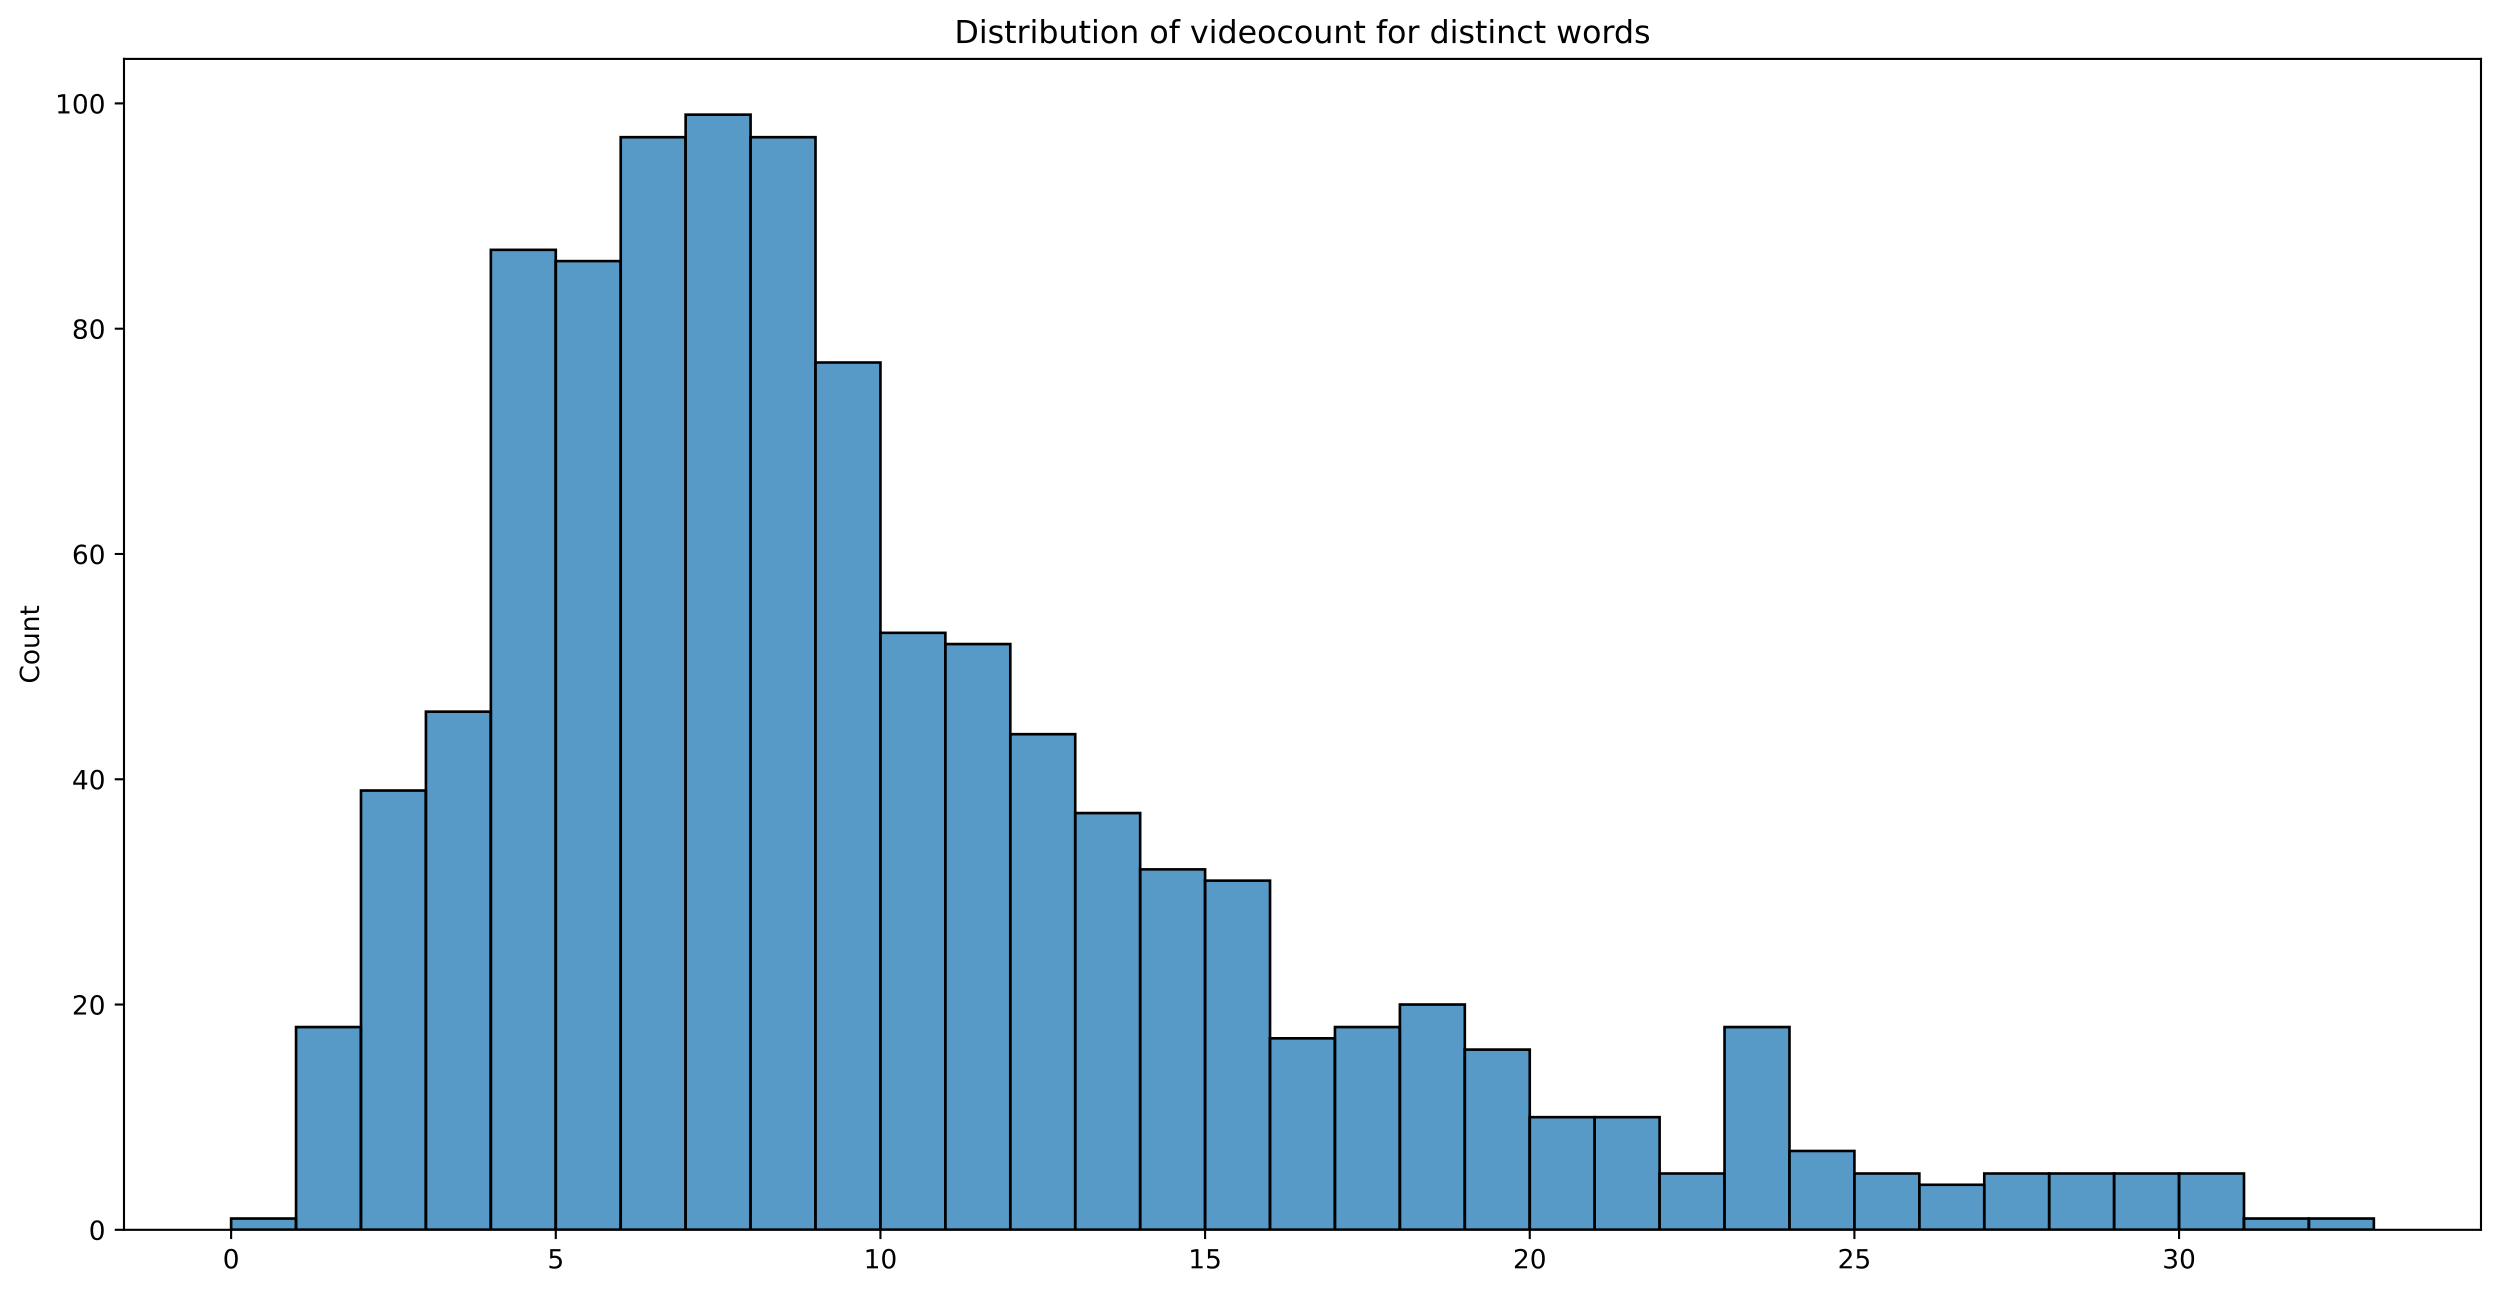
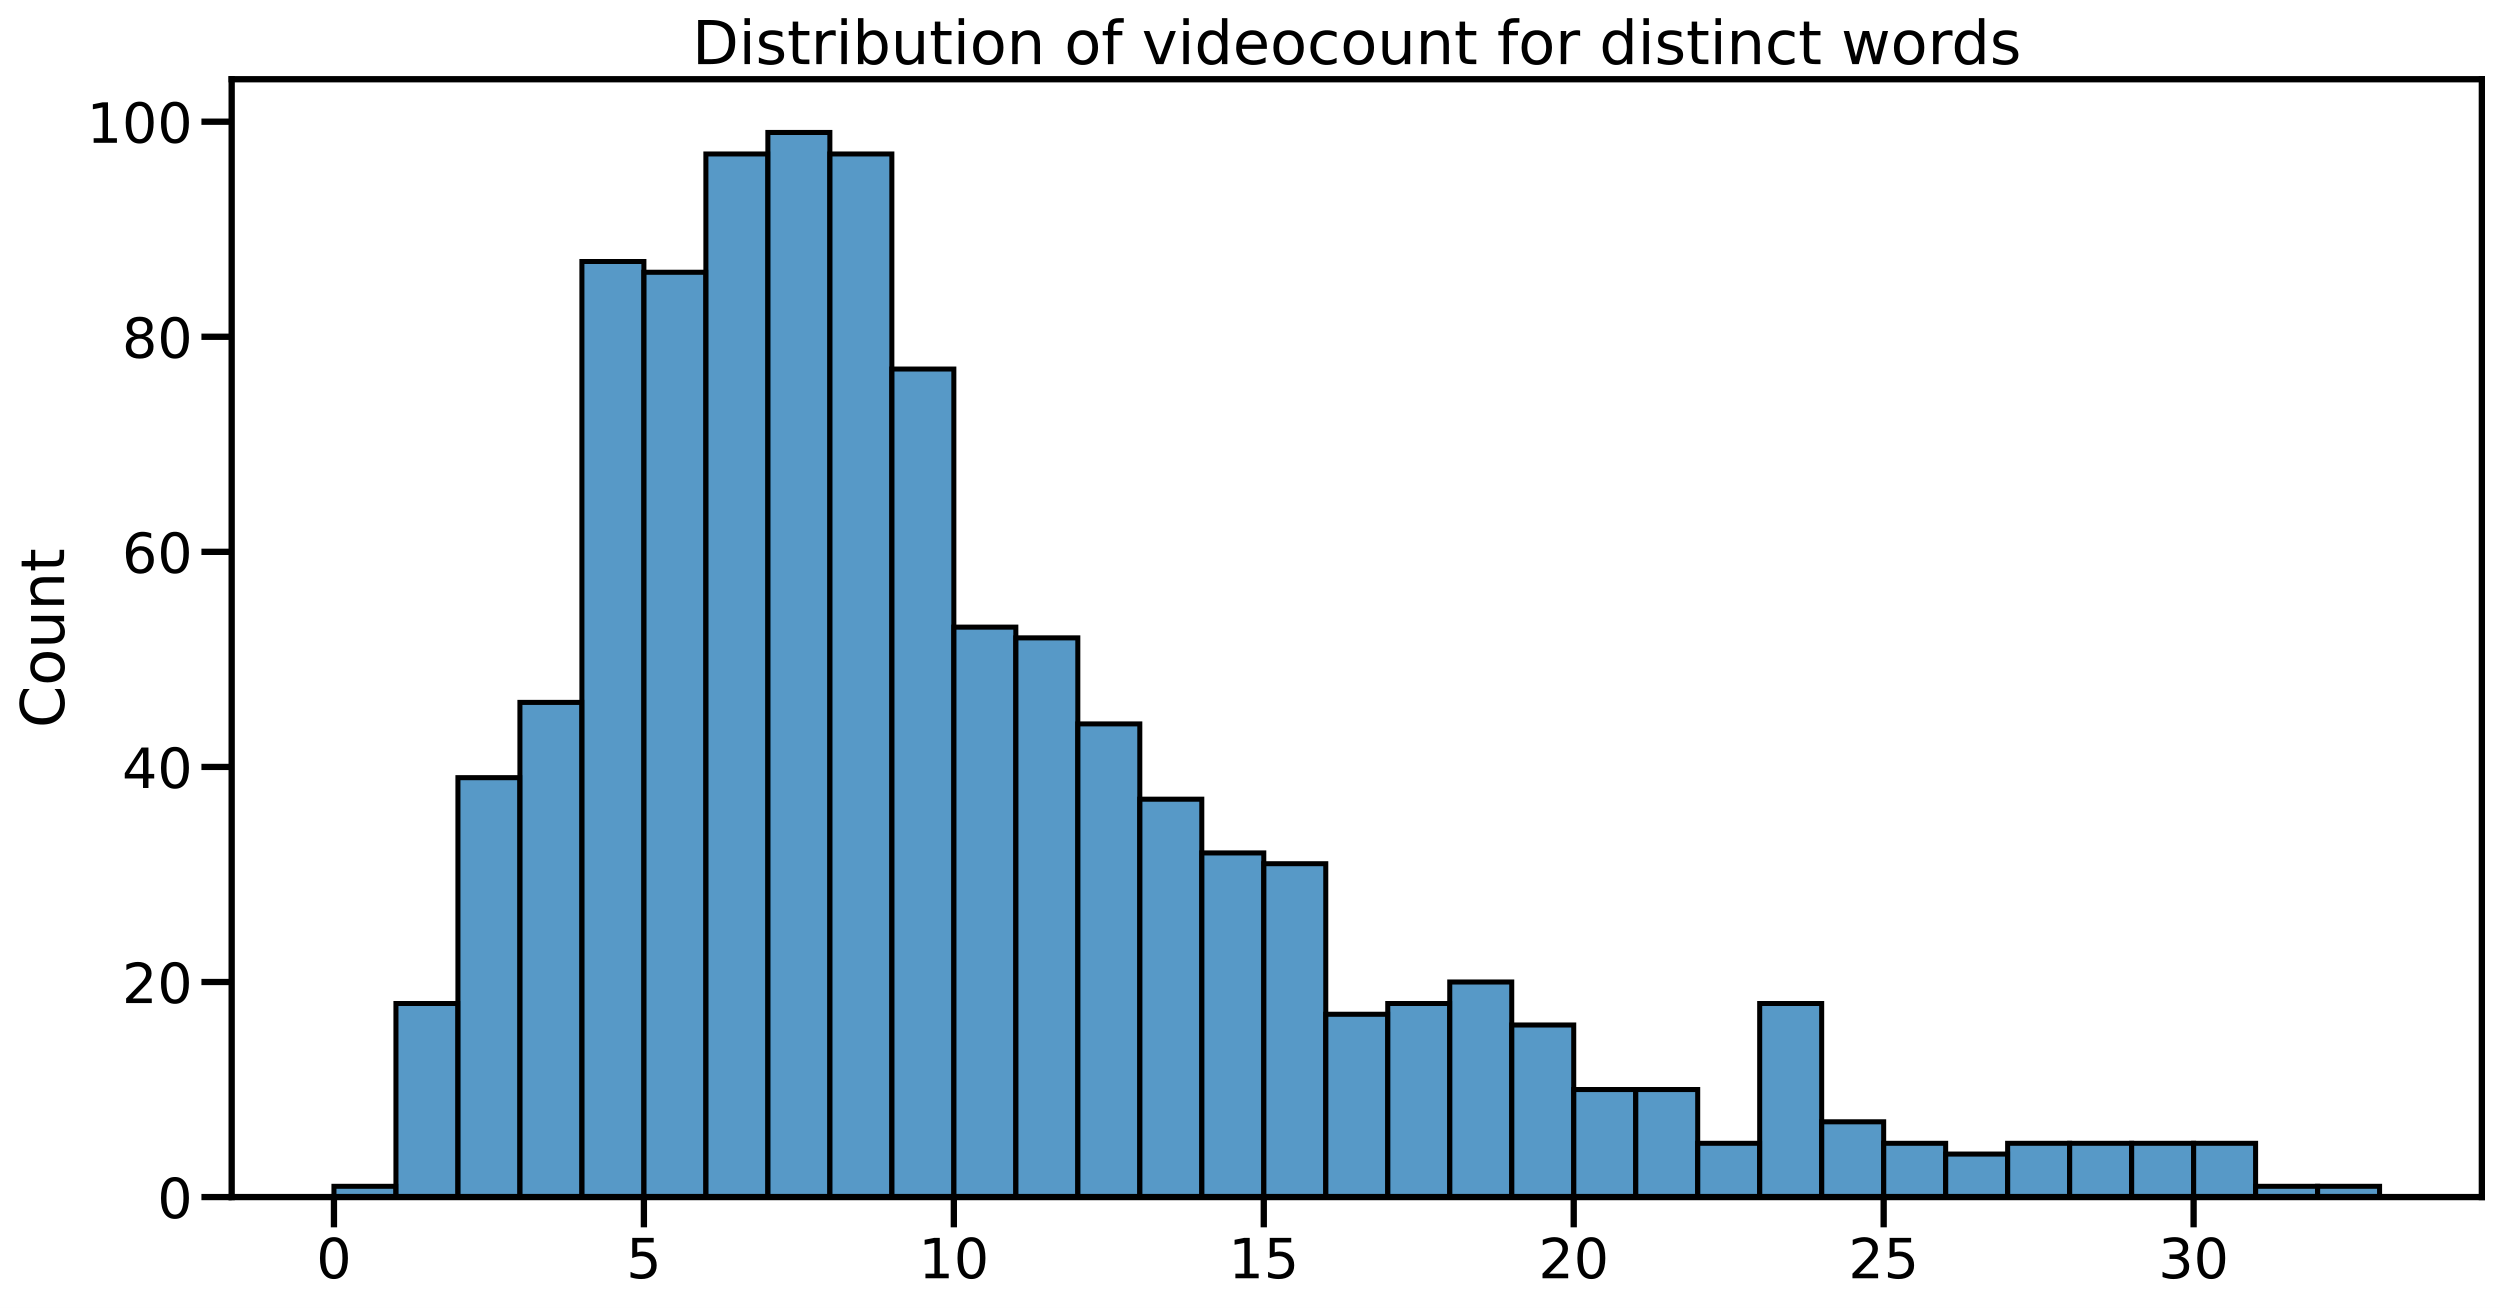
- <svg xmlns="http://www.w3.org/2000/svg" xmlns:xlink="http://www.w3.org/1999/xlink" width="946.966pt" height="489.716pt" viewBox="0 0 946.966 489.716" version="1.1">
+ <svg xmlns="http://www.w3.org/2000/svg" xmlns:xlink="http://www.w3.org/1999/xlink" width="991.92pt" height="518.948pt" viewBox="0 0 991.92 518.948" version="1.1">
  <defs>
    <style type="text/css">*{stroke-linejoin: round; stroke-linecap: butt}</style>
  </defs>
  <g id="figure_1">
    <g id="patch_1">
-       <path d="M 0 489.716  L 946.966 489.716  L 946.966 0  L 0 0  z " style="fill: #ffffff" />
+       <path d="M 0 518.948  L 991.92 518.948  L 991.92 0  L 0 0  z " style="fill: #ffffff" />
    </g>
    <g id="axes_1">
      <g id="patch_2">
-         <path d="M 46.966 465.838  L 939.766 465.838  L 939.766 22.318  L 46.966 22.318  z " style="fill: #ffffff" />
+         <path d="M 91.92 474.956  L 984.72 474.956  L 984.72 31.436  L 91.92 31.436  z " style="fill: #ffffff" />
      </g>
      <g id="patch_3">
-         <path d="M 87.547 465.838  L 112.142 465.838  L 112.142 461.571  L 87.547 461.571  z " clip-path="url(#p0b2834a785)" style="fill: #1f77b4; fill-opacity: 0.75; stroke: #000000; stroke-linejoin: miter" />
+         <path d="M 132.502 474.956  L 157.097 474.956  L 157.097 470.69  L 132.502 470.69  z " clip-path="url(#p092a7526d2)" style="fill: #1f77b4; fill-opacity: 0.75; stroke: #000000; stroke-width: 2; stroke-linejoin: miter" />
      </g>
      <g id="patch_4">
-         <path d="M 112.142 465.838  L 136.738 465.838  L 136.738 389.038  L 112.142 389.038  z " clip-path="url(#p0b2834a785)" style="fill: #1f77b4; fill-opacity: 0.75; stroke: #000000; stroke-linejoin: miter" />
+         <path d="M 157.097 474.956  L 181.692 474.956  L 181.692 398.156  L 157.097 398.156  z " clip-path="url(#p092a7526d2)" style="fill: #1f77b4; fill-opacity: 0.75; stroke: #000000; stroke-width: 2; stroke-linejoin: miter" />
      </g>
      <g id="patch_5">
-         <path d="M 136.738 465.838  L 161.333 465.838  L 161.333 299.438  L 136.738 299.438  z " clip-path="url(#p0b2834a785)" style="fill: #1f77b4; fill-opacity: 0.75; stroke: #000000; stroke-linejoin: miter" />
+         <path d="M 181.692 474.956  L 206.287 474.956  L 206.287 308.556  L 181.692 308.556  z " clip-path="url(#p092a7526d2)" style="fill: #1f77b4; fill-opacity: 0.75; stroke: #000000; stroke-width: 2; stroke-linejoin: miter" />
      </g>
      <g id="patch_6">
-         <path d="M 161.333 465.838  L 185.928 465.838  L 185.928 269.571  L 161.333 269.571  z " clip-path="url(#p0b2834a785)" style="fill: #1f77b4; fill-opacity: 0.75; stroke: #000000; stroke-linejoin: miter" />
+         <path d="M 206.287 474.956  L 230.882 474.956  L 230.882 278.69  L 206.287 278.69  z " clip-path="url(#p092a7526d2)" style="fill: #1f77b4; fill-opacity: 0.75; stroke: #000000; stroke-width: 2; stroke-linejoin: miter" />
      </g>
      <g id="patch_7">
-         <path d="M 185.928 465.838  L 210.523 465.838  L 210.523 94.638  L 185.928 94.638  z " clip-path="url(#p0b2834a785)" style="fill: #1f77b4; fill-opacity: 0.75; stroke: #000000; stroke-linejoin: miter" />
+         <path d="M 230.882 474.956  L 255.477 474.956  L 255.477 103.756  L 230.882 103.756  z " clip-path="url(#p092a7526d2)" style="fill: #1f77b4; fill-opacity: 0.75; stroke: #000000; stroke-width: 2; stroke-linejoin: miter" />
      </g>
      <g id="patch_8">
-         <path d="M 210.523 465.838  L 235.118 465.838  L 235.118 98.905  L 210.523 98.905  z " clip-path="url(#p0b2834a785)" style="fill: #1f77b4; fill-opacity: 0.75; stroke: #000000; stroke-linejoin: miter" />
+         <path d="M 255.477 474.956  L 280.072 474.956  L 280.072 108.023  L 255.477 108.023  z " clip-path="url(#p092a7526d2)" style="fill: #1f77b4; fill-opacity: 0.75; stroke: #000000; stroke-width: 2; stroke-linejoin: miter" />
      </g>
      <g id="patch_9">
-         <path d="M 235.118 465.838  L 259.713 465.838  L 259.713 51.971  L 235.118 51.971  z " clip-path="url(#p0b2834a785)" style="fill: #1f77b4; fill-opacity: 0.75; stroke: #000000; stroke-linejoin: miter" />
+         <path d="M 280.072 474.956  L 304.667 474.956  L 304.667 61.09  L 280.072 61.09  z " clip-path="url(#p092a7526d2)" style="fill: #1f77b4; fill-opacity: 0.75; stroke: #000000; stroke-width: 2; stroke-linejoin: miter" />
      </g>
      <g id="patch_10">
-         <path d="M 259.713 465.838  L 284.308 465.838  L 284.308 43.438  L 259.713 43.438  z " clip-path="url(#p0b2834a785)" style="fill: #1f77b4; fill-opacity: 0.75; stroke: #000000; stroke-linejoin: miter" />
+         <path d="M 304.667 474.956  L 329.262 474.956  L 329.262 52.556  L 304.667 52.556  z " clip-path="url(#p092a7526d2)" style="fill: #1f77b4; fill-opacity: 0.75; stroke: #000000; stroke-width: 2; stroke-linejoin: miter" />
      </g>
      <g id="patch_11">
-         <path d="M 284.308 465.838  L 308.903 465.838  L 308.903 51.971  L 284.308 51.971  z " clip-path="url(#p0b2834a785)" style="fill: #1f77b4; fill-opacity: 0.75; stroke: #000000; stroke-linejoin: miter" />
+         <path d="M 329.262 474.956  L 353.857 474.956  L 353.857 61.09  L 329.262 61.09  z " clip-path="url(#p092a7526d2)" style="fill: #1f77b4; fill-opacity: 0.75; stroke: #000000; stroke-width: 2; stroke-linejoin: miter" />
      </g>
      <g id="patch_12">
-         <path d="M 308.903 465.838  L 333.498 465.838  L 333.498 137.305  L 308.903 137.305  z " clip-path="url(#p0b2834a785)" style="fill: #1f77b4; fill-opacity: 0.75; stroke: #000000; stroke-linejoin: miter" />
+         <path d="M 353.857 474.956  L 378.452 474.956  L 378.452 146.423  L 353.857 146.423  z " clip-path="url(#p092a7526d2)" style="fill: #1f77b4; fill-opacity: 0.75; stroke: #000000; stroke-width: 2; stroke-linejoin: miter" />
      </g>
      <g id="patch_13">
-         <path d="M 333.498 465.838  L 358.093 465.838  L 358.093 239.705  L 333.498 239.705  z " clip-path="url(#p0b2834a785)" style="fill: #1f77b4; fill-opacity: 0.75; stroke: #000000; stroke-linejoin: miter" />
+         <path d="M 378.452 474.956  L 403.047 474.956  L 403.047 248.823  L 378.452 248.823  z " clip-path="url(#p092a7526d2)" style="fill: #1f77b4; fill-opacity: 0.75; stroke: #000000; stroke-width: 2; stroke-linejoin: miter" />
      </g>
      <g id="patch_14">
-         <path d="M 358.093 465.838  L 382.688 465.838  L 382.688 243.971  L 358.093 243.971  z " clip-path="url(#p0b2834a785)" style="fill: #1f77b4; fill-opacity: 0.75; stroke: #000000; stroke-linejoin: miter" />
+         <path d="M 403.047 474.956  L 427.642 474.956  L 427.642 253.09  L 403.047 253.09  z " clip-path="url(#p092a7526d2)" style="fill: #1f77b4; fill-opacity: 0.75; stroke: #000000; stroke-width: 2; stroke-linejoin: miter" />
      </g>
      <g id="patch_15">
-         <path d="M 382.688 465.838  L 407.283 465.838  L 407.283 278.105  L 382.688 278.105  z " clip-path="url(#p0b2834a785)" style="fill: #1f77b4; fill-opacity: 0.75; stroke: #000000; stroke-linejoin: miter" />
+         <path d="M 427.642 474.956  L 452.237 474.956  L 452.237 287.223  L 427.642 287.223  z " clip-path="url(#p092a7526d2)" style="fill: #1f77b4; fill-opacity: 0.75; stroke: #000000; stroke-width: 2; stroke-linejoin: miter" />
      </g>
      <g id="patch_16">
-         <path d="M 407.283 465.838  L 431.878 465.838  L 431.878 307.971  L 407.283 307.971  z " clip-path="url(#p0b2834a785)" style="fill: #1f77b4; fill-opacity: 0.75; stroke: #000000; stroke-linejoin: miter" />
+         <path d="M 452.237 474.956  L 476.832 474.956  L 476.832 317.09  L 452.237 317.09  z " clip-path="url(#p092a7526d2)" style="fill: #1f77b4; fill-opacity: 0.75; stroke: #000000; stroke-width: 2; stroke-linejoin: miter" />
      </g>
      <g id="patch_17">
-         <path d="M 431.878 465.838  L 456.473 465.838  L 456.473 329.305  L 431.878 329.305  z " clip-path="url(#p0b2834a785)" style="fill: #1f77b4; fill-opacity: 0.75; stroke: #000000; stroke-linejoin: miter" />
+         <path d="M 476.832 474.956  L 501.427 474.956  L 501.427 338.423  L 476.832 338.423  z " clip-path="url(#p092a7526d2)" style="fill: #1f77b4; fill-opacity: 0.75; stroke: #000000; stroke-width: 2; stroke-linejoin: miter" />
      </g>
      <g id="patch_18">
-         <path d="M 456.473 465.838  L 481.068 465.838  L 481.068 333.571  L 456.473 333.571  z " clip-path="url(#p0b2834a785)" style="fill: #1f77b4; fill-opacity: 0.75; stroke: #000000; stroke-linejoin: miter" />
+         <path d="M 501.427 474.956  L 526.022 474.956  L 526.022 342.69  L 501.427 342.69  z " clip-path="url(#p092a7526d2)" style="fill: #1f77b4; fill-opacity: 0.75; stroke: #000000; stroke-width: 2; stroke-linejoin: miter" />
      </g>
      <g id="patch_19">
-         <path d="M 481.068 465.838  L 505.663 465.838  L 505.663 393.305  L 481.068 393.305  z " clip-path="url(#p0b2834a785)" style="fill: #1f77b4; fill-opacity: 0.75; stroke: #000000; stroke-linejoin: miter" />
+         <path d="M 526.022 474.956  L 550.618 474.956  L 550.618 402.423  L 526.022 402.423  z " clip-path="url(#p092a7526d2)" style="fill: #1f77b4; fill-opacity: 0.75; stroke: #000000; stroke-width: 2; stroke-linejoin: miter" />
      </g>
      <g id="patch_20">
-         <path d="M 505.663 465.838  L 530.258 465.838  L 530.258 389.038  L 505.663 389.038  z " clip-path="url(#p0b2834a785)" style="fill: #1f77b4; fill-opacity: 0.75; stroke: #000000; stroke-linejoin: miter" />
+         <path d="M 550.618 474.956  L 575.213 474.956  L 575.213 398.156  L 550.618 398.156  z " clip-path="url(#p092a7526d2)" style="fill: #1f77b4; fill-opacity: 0.75; stroke: #000000; stroke-width: 2; stroke-linejoin: miter" />
      </g>
      <g id="patch_21">
-         <path d="M 530.258 465.838  L 554.853 465.838  L 554.853 380.505  L 530.258 380.505  z " clip-path="url(#p0b2834a785)" style="fill: #1f77b4; fill-opacity: 0.75; stroke: #000000; stroke-linejoin: miter" />
+         <path d="M 575.213 474.956  L 599.808 474.956  L 599.808 389.623  L 575.213 389.623  z " clip-path="url(#p092a7526d2)" style="fill: #1f77b4; fill-opacity: 0.75; stroke: #000000; stroke-width: 2; stroke-linejoin: miter" />
      </g>
      <g id="patch_22">
-         <path d="M 554.853 465.838  L 579.448 465.838  L 579.448 397.571  L 554.853 397.571  z " clip-path="url(#p0b2834a785)" style="fill: #1f77b4; fill-opacity: 0.75; stroke: #000000; stroke-linejoin: miter" />
+         <path d="M 599.808 474.956  L 624.403 474.956  L 624.403 406.69  L 599.808 406.69  z " clip-path="url(#p092a7526d2)" style="fill: #1f77b4; fill-opacity: 0.75; stroke: #000000; stroke-width: 2; stroke-linejoin: miter" />
      </g>
      <g id="patch_23">
-         <path d="M 579.448 465.838  L 604.043 465.838  L 604.043 423.171  L 579.448 423.171  z " clip-path="url(#p0b2834a785)" style="fill: #1f77b4; fill-opacity: 0.75; stroke: #000000; stroke-linejoin: miter" />
+         <path d="M 624.403 474.956  L 648.998 474.956  L 648.998 432.29  L 624.403 432.29  z " clip-path="url(#p092a7526d2)" style="fill: #1f77b4; fill-opacity: 0.75; stroke: #000000; stroke-width: 2; stroke-linejoin: miter" />
      </g>
      <g id="patch_24">
-         <path d="M 604.043 465.838  L 628.638 465.838  L 628.638 423.171  L 604.043 423.171  z " clip-path="url(#p0b2834a785)" style="fill: #1f77b4; fill-opacity: 0.75; stroke: #000000; stroke-linejoin: miter" />
+         <path d="M 648.998 474.956  L 673.593 474.956  L 673.593 432.29  L 648.998 432.29  z " clip-path="url(#p092a7526d2)" style="fill: #1f77b4; fill-opacity: 0.75; stroke: #000000; stroke-width: 2; stroke-linejoin: miter" />
      </g>
      <g id="patch_25">
-         <path d="M 628.638 465.838  L 653.233 465.838  L 653.233 444.505  L 628.638 444.505  z " clip-path="url(#p0b2834a785)" style="fill: #1f77b4; fill-opacity: 0.75; stroke: #000000; stroke-linejoin: miter" />
+         <path d="M 673.593 474.956  L 698.188 474.956  L 698.188 453.623  L 673.593 453.623  z " clip-path="url(#p092a7526d2)" style="fill: #1f77b4; fill-opacity: 0.75; stroke: #000000; stroke-width: 2; stroke-linejoin: miter" />
      </g>
      <g id="patch_26">
-         <path d="M 653.233 465.838  L 677.828 465.838  L 677.828 389.038  L 653.233 389.038  z " clip-path="url(#p0b2834a785)" style="fill: #1f77b4; fill-opacity: 0.75; stroke: #000000; stroke-linejoin: miter" />
+         <path d="M 698.188 474.956  L 722.783 474.956  L 722.783 398.156  L 698.188 398.156  z " clip-path="url(#p092a7526d2)" style="fill: #1f77b4; fill-opacity: 0.75; stroke: #000000; stroke-width: 2; stroke-linejoin: miter" />
      </g>
      <g id="patch_27">
-         <path d="M 677.828 465.838  L 702.423 465.838  L 702.423 435.971  L 677.828 435.971  z " clip-path="url(#p0b2834a785)" style="fill: #1f77b4; fill-opacity: 0.75; stroke: #000000; stroke-linejoin: miter" />
+         <path d="M 722.783 474.956  L 747.378 474.956  L 747.378 445.09  L 722.783 445.09  z " clip-path="url(#p092a7526d2)" style="fill: #1f77b4; fill-opacity: 0.75; stroke: #000000; stroke-width: 2; stroke-linejoin: miter" />
      </g>
      <g id="patch_28">
-         <path d="M 702.423 465.838  L 727.019 465.838  L 727.019 444.505  L 702.423 444.505  z " clip-path="url(#p0b2834a785)" style="fill: #1f77b4; fill-opacity: 0.75; stroke: #000000; stroke-linejoin: miter" />
+         <path d="M 747.378 474.956  L 771.973 474.956  L 771.973 453.623  L 747.378 453.623  z " clip-path="url(#p092a7526d2)" style="fill: #1f77b4; fill-opacity: 0.75; stroke: #000000; stroke-width: 2; stroke-linejoin: miter" />
      </g>
      <g id="patch_29">
-         <path d="M 727.019 465.838  L 751.614 465.838  L 751.614 448.771  L 727.019 448.771  z " clip-path="url(#p0b2834a785)" style="fill: #1f77b4; fill-opacity: 0.75; stroke: #000000; stroke-linejoin: miter" />
+         <path d="M 771.973 474.956  L 796.568 474.956  L 796.568 457.89  L 771.973 457.89  z " clip-path="url(#p092a7526d2)" style="fill: #1f77b4; fill-opacity: 0.75; stroke: #000000; stroke-width: 2; stroke-linejoin: miter" />
      </g>
      <g id="patch_30">
-         <path d="M 751.614 465.838  L 776.209 465.838  L 776.209 444.505  L 751.614 444.505  z " clip-path="url(#p0b2834a785)" style="fill: #1f77b4; fill-opacity: 0.75; stroke: #000000; stroke-linejoin: miter" />
+         <path d="M 796.568 474.956  L 821.163 474.956  L 821.163 453.623  L 796.568 453.623  z " clip-path="url(#p092a7526d2)" style="fill: #1f77b4; fill-opacity: 0.75; stroke: #000000; stroke-width: 2; stroke-linejoin: miter" />
      </g>
      <g id="patch_31">
-         <path d="M 776.209 465.838  L 800.804 465.838  L 800.804 444.505  L 776.209 444.505  z " clip-path="url(#p0b2834a785)" style="fill: #1f77b4; fill-opacity: 0.75; stroke: #000000; stroke-linejoin: miter" />
+         <path d="M 821.163 474.956  L 845.758 474.956  L 845.758 453.623  L 821.163 453.623  z " clip-path="url(#p092a7526d2)" style="fill: #1f77b4; fill-opacity: 0.75; stroke: #000000; stroke-width: 2; stroke-linejoin: miter" />
      </g>
      <g id="patch_32">
-         <path d="M 800.804 465.838  L 825.399 465.838  L 825.399 444.505  L 800.804 444.505  z " clip-path="url(#p0b2834a785)" style="fill: #1f77b4; fill-opacity: 0.75; stroke: #000000; stroke-linejoin: miter" />
+         <path d="M 845.758 474.956  L 870.353 474.956  L 870.353 453.623  L 845.758 453.623  z " clip-path="url(#p092a7526d2)" style="fill: #1f77b4; fill-opacity: 0.75; stroke: #000000; stroke-width: 2; stroke-linejoin: miter" />
      </g>
      <g id="patch_33">
-         <path d="M 825.399 465.838  L 849.994 465.838  L 849.994 444.505  L 825.399 444.505  z " clip-path="url(#p0b2834a785)" style="fill: #1f77b4; fill-opacity: 0.75; stroke: #000000; stroke-linejoin: miter" />
+         <path d="M 870.353 474.956  L 894.948 474.956  L 894.948 453.623  L 870.353 453.623  z " clip-path="url(#p092a7526d2)" style="fill: #1f77b4; fill-opacity: 0.75; stroke: #000000; stroke-width: 2; stroke-linejoin: miter" />
      </g>
      <g id="patch_34">
-         <path d="M 849.994 465.838  L 874.589 465.838  L 874.589 461.571  L 849.994 461.571  z " clip-path="url(#p0b2834a785)" style="fill: #1f77b4; fill-opacity: 0.75; stroke: #000000; stroke-linejoin: miter" />
+         <path d="M 894.948 474.956  L 919.543 474.956  L 919.543 470.69  L 894.948 470.69  z " clip-path="url(#p092a7526d2)" style="fill: #1f77b4; fill-opacity: 0.75; stroke: #000000; stroke-width: 2; stroke-linejoin: miter" />
      </g>
      <g id="patch_35">
-         <path d="M 874.589 465.838  L 899.184 465.838  L 899.184 461.571  L 874.589 461.571  z " clip-path="url(#p0b2834a785)" style="fill: #1f77b4; fill-opacity: 0.75; stroke: #000000; stroke-linejoin: miter" />
+         <path d="M 919.543 474.956  L 944.138 474.956  L 944.138 470.69  L 919.543 470.69  z " clip-path="url(#p092a7526d2)" style="fill: #1f77b4; fill-opacity: 0.75; stroke: #000000; stroke-width: 2; stroke-linejoin: miter" />
      </g>
      <g id="matplotlib.axis_1">
        <g id="xtick_1">
          <g id="line2d_1">
            <defs>
-               <path id="m88fd8824d1" d="M 0 0  L 0 3.5  " style="stroke: #000000; stroke-width: 0.8" />
+               <path id="mcb88e24893" d="M 0 0  L 0 12  " style="stroke: #000000; stroke-width: 2.5" />
            </defs>
            <g>
-               <use xlink:href="#m88fd8824d1" x="87.547" y="465.838" style="stroke: #000000; stroke-width: 0.8" />
+               <use xlink:href="#mcb88e24893" x="132.502" y="474.956" style="stroke: #000000; stroke-width: 2.5" />
            </g>
          </g>
          <g id="text_1">
-             <g transform="translate(84.36619 480.4366) scale(0.1 -0.1)">
+             <g transform="translate(125.5031 507.1728) scale(0.22 -0.22)">
              <defs>
                <path id="DejaVuSans-30" d="M 2034 4250  Q 1547 4250 1301 3770  Q 1056 3291 1056 2328  Q 1056 1369 1301 889  Q 1547 409 2034 409  Q 2525 409 2770 889  Q 3016 1369 3016 2328  Q 3016 3291 2770 3770  Q 2525 4250 2034 4250  z M 2034 4750  Q 2819 4750 3233 4129  Q 3647 3509 3647 2328  Q 3647 1150 3233 529  Q 2819 -91 2034 -91  Q 1250 -91 836 529  Q 422 1150 422 2328  Q 422 3509 836 4129  Q 1250 4750 2034 4750  z " transform="scale(0.015625)" />
              </defs>
              <use xlink:href="#DejaVuSans-30" />
            </g>
          </g>
        </g>
        <g id="xtick_2">
          <g id="line2d_2">
            <g>
-               <use xlink:href="#m88fd8824d1" x="210.523" y="465.838" style="stroke: #000000; stroke-width: 0.8" />
+               <use xlink:href="#mcb88e24893" x="255.477" y="474.956" style="stroke: #000000; stroke-width: 2.5" />
            </g>
          </g>
          <g id="text_2">
-             <g transform="translate(207.3414 480.4366) scale(0.1 -0.1)">
+             <g transform="translate(248.4783 507.1728) scale(0.22 -0.22)">
              <defs>
                <path id="DejaVuSans-35" d="M 691 4666  L 3169 4666  L 3169 4134  L 1269 4134  L 1269 2991  Q 1406 3038 1543 3061  Q 1681 3084 1819 3084  Q 2600 3084 3056 2656  Q 3513 2228 3513 1497  Q 3513 744 3044 326  Q 2575 -91 1722 -91  Q 1428 -91 1123 -41  Q 819 9 494 109  L 494 744  Q 775 591 1075 516  Q 1375 441 1709 441  Q 2250 441 2565 725  Q 2881 1009 2881 1497  Q 2881 1984 2565 2268  Q 2250 2553 1709 2553  Q 1456 2553 1204 2497  Q 953 2441 691 2322  L 691 4666  z " transform="scale(0.015625)" />
              </defs>
              <use xlink:href="#DejaVuSans-35" />
            </g>
          </g>
        </g>
        <g id="xtick_3">
          <g id="line2d_3">
            <g>
-               <use xlink:href="#m88fd8824d1" x="333.498" y="465.838" style="stroke: #000000; stroke-width: 0.8" />
+               <use xlink:href="#mcb88e24893" x="378.452" y="474.956" style="stroke: #000000; stroke-width: 2.5" />
            </g>
          </g>
          <g id="text_3">
-             <g transform="translate(327.1354 480.4366) scale(0.1 -0.1)">
+             <g transform="translate(364.4547 507.1728) scale(0.22 -0.22)">
              <defs>
                <path id="DejaVuSans-31" d="M 794 531  L 1825 531  L 1825 4091  L 703 3866  L 703 4441  L 1819 4666  L 2450 4666  L 2450 531  L 3481 531  L 3481 0  L 794 0  L 794 531  z " transform="scale(0.015625)" />
              </defs>
              <use xlink:href="#DejaVuSans-31" />
              <use xlink:href="#DejaVuSans-30" x="63.623" />
            </g>
          </g>
        </g>
        <g id="xtick_4">
          <g id="line2d_4">
            <g>
-               <use xlink:href="#m88fd8824d1" x="456.473" y="465.838" style="stroke: #000000; stroke-width: 0.8" />
+               <use xlink:href="#mcb88e24893" x="501.427" y="474.956" style="stroke: #000000; stroke-width: 2.5" />
            </g>
          </g>
          <g id="text_4">
-             <g transform="translate(450.1106 480.4366) scale(0.1 -0.1)">
+             <g transform="translate(487.4299 507.1728) scale(0.22 -0.22)">
              <use xlink:href="#DejaVuSans-31" />
              <use xlink:href="#DejaVuSans-35" x="63.623" />
            </g>
          </g>
        </g>
        <g id="xtick_5">
          <g id="line2d_5">
            <g>
-               <use xlink:href="#m88fd8824d1" x="579.448" y="465.838" style="stroke: #000000; stroke-width: 0.8" />
+               <use xlink:href="#mcb88e24893" x="624.403" y="474.956" style="stroke: #000000; stroke-width: 2.5" />
            </g>
          </g>
          <g id="text_5">
-             <g transform="translate(573.0858 480.4366) scale(0.1 -0.1)">
+             <g transform="translate(610.4051 507.1728) scale(0.22 -0.22)">
              <defs>
                <path id="DejaVuSans-32" d="M 1228 531  L 3431 531  L 3431 0  L 469 0  L 469 531  Q 828 903 1448 1529  Q 2069 2156 2228 2338  Q 2531 2678 2651 2914  Q 2772 3150 2772 3378  Q 2772 3750 2511 3984  Q 2250 4219 1831 4219  Q 1534 4219 1204 4116  Q 875 4013 500 3803  L 500 4441  Q 881 4594 1212 4672  Q 1544 4750 1819 4750  Q 2544 4750 2975 4387  Q 3406 4025 3406 3419  Q 3406 3131 3298 2873  Q 3191 2616 2906 2266  Q 2828 2175 2409 1742  Q 1991 1309 1228 531  z " transform="scale(0.015625)" />
              </defs>
              <use xlink:href="#DejaVuSans-32" />
              <use xlink:href="#DejaVuSans-30" x="63.623" />
            </g>
          </g>
        </g>
        <g id="xtick_6">
          <g id="line2d_6">
            <g>
-               <use xlink:href="#m88fd8824d1" x="702.423" y="465.838" style="stroke: #000000; stroke-width: 0.8" />
+               <use xlink:href="#mcb88e24893" x="747.378" y="474.956" style="stroke: #000000; stroke-width: 2.5" />
            </g>
          </g>
          <g id="text_6">
-             <g transform="translate(696.061 480.4366) scale(0.1 -0.1)">
+             <g transform="translate(733.3804 507.1728) scale(0.22 -0.22)">
              <use xlink:href="#DejaVuSans-32" />
              <use xlink:href="#DejaVuSans-35" x="63.623" />
            </g>
          </g>
        </g>
        <g id="xtick_7">
          <g id="line2d_7">
            <g>
-               <use xlink:href="#m88fd8824d1" x="825.399" y="465.838" style="stroke: #000000; stroke-width: 0.8" />
+               <use xlink:href="#mcb88e24893" x="870.353" y="474.956" style="stroke: #000000; stroke-width: 2.5" />
            </g>
          </g>
          <g id="text_7">
-             <g transform="translate(819.0362 480.4366) scale(0.1 -0.1)">
+             <g transform="translate(856.3556 507.1728) scale(0.22 -0.22)">
              <defs>
                <path id="DejaVuSans-33" d="M 2597 2516  Q 3050 2419 3304 2112  Q 3559 1806 3559 1356  Q 3559 666 3084 287  Q 2609 -91 1734 -91  Q 1441 -91 1130 -33  Q 819 25 488 141  L 488 750  Q 750 597 1062 519  Q 1375 441 1716 441  Q 2309 441 2620 675  Q 2931 909 2931 1356  Q 2931 1769 2642 2001  Q 2353 2234 1838 2234  L 1294 2234  L 1294 2753  L 1863 2753  Q 2328 2753 2575 2939  Q 2822 3125 2822 3475  Q 2822 3834 2567 4026  Q 2313 4219 1838 4219  Q 1578 4219 1281 4162  Q 984 4106 628 3988  L 628 4550  Q 988 4650 1302 4700  Q 1616 4750 1894 4750  Q 2613 4750 3031 4423  Q 3450 4097 3450 3541  Q 3450 3153 3228 2886  Q 3006 2619 2597 2516  z " transform="scale(0.015625)" />
              </defs>
              <use xlink:href="#DejaVuSans-33" />
              <use xlink:href="#DejaVuSans-30" x="63.623" />
            </g>
          </g>
        </g>
      </g>
      <g id="matplotlib.axis_2">
        <g id="ytick_1">
          <g id="line2d_8">
            <defs>
-               <path id="m78a650a664" d="M 0 0  L -3.5 0  " style="stroke: #000000; stroke-width: 0.8" />
+               <path id="m9f0bd5c8a3" d="M 0 0  L -12 0  " style="stroke: #000000; stroke-width: 2.5" />
            </defs>
            <g>
-               <use xlink:href="#m78a650a664" x="46.966" y="465.838" style="stroke: #000000; stroke-width: 0.8" />
+               <use xlink:href="#m9f0bd5c8a3" x="91.92" y="474.956" style="stroke: #000000; stroke-width: 2.5" />
            </g>
          </g>
          <g id="text_8">
-             <g transform="translate(33.60312 469.6373) scale(0.1 -0.1)">
+             <g transform="translate(62.4225 483.3145) scale(0.22 -0.22)">
              <use xlink:href="#DejaVuSans-30" />
            </g>
          </g>
        </g>
        <g id="ytick_2">
          <g id="line2d_9">
            <g>
-               <use xlink:href="#m78a650a664" x="46.966" y="380.505" style="stroke: #000000; stroke-width: 0.8" />
+               <use xlink:href="#m9f0bd5c8a3" x="91.92" y="389.623" style="stroke: #000000; stroke-width: 2.5" />
            </g>
          </g>
          <g id="text_9">
-             <g transform="translate(27.24063 384.304) scale(0.1 -0.1)">
+             <g transform="translate(48.425 397.9812) scale(0.22 -0.22)">
              <use xlink:href="#DejaVuSans-32" />
              <use xlink:href="#DejaVuSans-30" x="63.623" />
            </g>
          </g>
        </g>
        <g id="ytick_3">
          <g id="line2d_10">
            <g>
-               <use xlink:href="#m78a650a664" x="46.966" y="295.171" style="stroke: #000000; stroke-width: 0.8" />
+               <use xlink:href="#m9f0bd5c8a3" x="91.92" y="304.29" style="stroke: #000000; stroke-width: 2.5" />
            </g>
          </g>
          <g id="text_10">
-             <g transform="translate(27.24063 298.9707) scale(0.1 -0.1)">
+             <g transform="translate(48.425 312.6479) scale(0.22 -0.22)">
              <defs>
                <path id="DejaVuSans-34" d="M 2419 4116  L 825 1625  L 2419 1625  L 2419 4116  z M 2253 4666  L 3047 4666  L 3047 1625  L 3713 1625  L 3713 1100  L 3047 1100  L 3047 0  L 2419 0  L 2419 1100  L 313 1100  L 313 1709  L 2253 4666  z " transform="scale(0.015625)" />
              </defs>
              <use xlink:href="#DejaVuSans-34" />
              <use xlink:href="#DejaVuSans-30" x="63.623" />
            </g>
          </g>
        </g>
        <g id="ytick_4">
          <g id="line2d_11">
            <g>
-               <use xlink:href="#m78a650a664" x="46.966" y="209.838" style="stroke: #000000; stroke-width: 0.8" />
+               <use xlink:href="#m9f0bd5c8a3" x="91.92" y="218.956" style="stroke: #000000; stroke-width: 2.5" />
            </g>
          </g>
          <g id="text_11">
-             <g transform="translate(27.24063 213.6373) scale(0.1 -0.1)">
+             <g transform="translate(48.425 227.3145) scale(0.22 -0.22)">
              <defs>
                <path id="DejaVuSans-36" d="M 2113 2584  Q 1688 2584 1439 2293  Q 1191 2003 1191 1497  Q 1191 994 1439 701  Q 1688 409 2113 409  Q 2538 409 2786 701  Q 3034 994 3034 1497  Q 3034 2003 2786 2293  Q 2538 2584 2113 2584  z M 3366 4563  L 3366 3988  Q 3128 4100 2886 4159  Q 2644 4219 2406 4219  Q 1781 4219 1451 3797  Q 1122 3375 1075 2522  Q 1259 2794 1537 2939  Q 1816 3084 2150 3084  Q 2853 3084 3261 2657  Q 3669 2231 3669 1497  Q 3669 778 3244 343  Q 2819 -91 2113 -91  Q 1303 -91 875 529  Q 447 1150 447 2328  Q 447 3434 972 4092  Q 1497 4750 2381 4750  Q 2619 4750 2861 4703  Q 3103 4656 3366 4563  z " transform="scale(0.015625)" />
              </defs>
              <use xlink:href="#DejaVuSans-36" />
              <use xlink:href="#DejaVuSans-30" x="63.623" />
            </g>
          </g>
        </g>
        <g id="ytick_5">
          <g id="line2d_12">
            <g>
-               <use xlink:href="#m78a650a664" x="46.966" y="124.505" style="stroke: #000000; stroke-width: 0.8" />
+               <use xlink:href="#m9f0bd5c8a3" x="91.92" y="133.623" style="stroke: #000000; stroke-width: 2.5" />
            </g>
          </g>
          <g id="text_12">
-             <g transform="translate(27.24063 128.304) scale(0.1 -0.1)">
+             <g transform="translate(48.425 141.9812) scale(0.22 -0.22)">
              <defs>
                <path id="DejaVuSans-38" d="M 2034 2216  Q 1584 2216 1326 1975  Q 1069 1734 1069 1313  Q 1069 891 1326 650  Q 1584 409 2034 409  Q 2484 409 2743 651  Q 3003 894 3003 1313  Q 3003 1734 2745 1975  Q 2488 2216 2034 2216  z M 1403 2484  Q 997 2584 770 2862  Q 544 3141 544 3541  Q 544 4100 942 4425  Q 1341 4750 2034 4750  Q 2731 4750 3128 4425  Q 3525 4100 3525 3541  Q 3525 3141 3298 2862  Q 3072 2584 2669 2484  Q 3125 2378 3379 2068  Q 3634 1759 3634 1313  Q 3634 634 3220 271  Q 2806 -91 2034 -91  Q 1263 -91 848 271  Q 434 634 434 1313  Q 434 1759 690 2068  Q 947 2378 1403 2484  z M 1172 3481  Q 1172 3119 1398 2916  Q 1625 2713 2034 2713  Q 2441 2713 2670 2916  Q 2900 3119 2900 3481  Q 2900 3844 2670 4047  Q 2441 4250 2034 4250  Q 1625 4250 1398 4047  Q 1172 3844 1172 3481  z " transform="scale(0.015625)" />
              </defs>
              <use xlink:href="#DejaVuSans-38" />
              <use xlink:href="#DejaVuSans-30" x="63.623" />
            </g>
          </g>
        </g>
        <g id="ytick_6">
          <g id="line2d_13">
            <g>
-               <use xlink:href="#m78a650a664" x="46.966" y="39.171" style="stroke: #000000; stroke-width: 0.8" />
+               <use xlink:href="#m9f0bd5c8a3" x="91.92" y="48.29" style="stroke: #000000; stroke-width: 2.5" />
            </g>
          </g>
          <g id="text_13">
-             <g transform="translate(20.87813 42.97068) scale(0.1 -0.1)">
+             <g transform="translate(34.4275 56.64787) scale(0.22 -0.22)">
              <use xlink:href="#DejaVuSans-31" />
              <use xlink:href="#DejaVuSans-30" x="63.623" />
              <use xlink:href="#DejaVuSans-30" x="127.246" />
            </g>
          </g>
        </g>
        <g id="text_14">
-           <g transform="translate(14.79844 258.9266) rotate(-90) scale(0.1 -0.1)">
+           <g transform="translate(25.43625 288.8325) rotate(-90) scale(0.24 -0.24)">
            <defs>
              <path id="DejaVuSans-43" d="M 4122 4306  L 4122 3641  Q 3803 3938 3442 4084  Q 3081 4231 2675 4231  Q 1875 4231 1450 3742  Q 1025 3253 1025 2328  Q 1025 1406 1450 917  Q 1875 428 2675 428  Q 3081 428 3442 575  Q 3803 722 4122 1019  L 4122 359  Q 3791 134 3420 21  Q 3050 -91 2638 -91  Q 1578 -91 968 557  Q 359 1206 359 2328  Q 359 3453 968 4101  Q 1578 4750 2638 4750  Q 3056 4750 3426 4639  Q 3797 4528 4122 4306  z " transform="scale(0.015625)" />
              <path id="DejaVuSans-6f" d="M 1959 3097  Q 1497 3097 1228 2736  Q 959 2375 959 1747  Q 959 1119 1226 758  Q 1494 397 1959 397  Q 2419 397 2687 759  Q 2956 1122 2956 1747  Q 2956 2369 2687 2733  Q 2419 3097 1959 3097  z M 1959 3584  Q 2709 3584 3137 3096  Q 3566 2609 3566 1747  Q 3566 888 3137 398  Q 2709 -91 1959 -91  Q 1206 -91 779 398  Q 353 888 353 1747  Q 353 2609 779 3096  Q 1206 3584 1959 3584  z " transform="scale(0.015625)" />
              <path id="DejaVuSans-75" d="M 544 1381  L 544 3500  L 1119 3500  L 1119 1403  Q 1119 906 1312 657  Q 1506 409 1894 409  Q 2359 409 2629 706  Q 2900 1003 2900 1516  L 2900 3500  L 3475 3500  L 3475 0  L 2900 0  L 2900 538  Q 2691 219 2414 64  Q 2138 -91 1772 -91  Q 1169 -91 856 284  Q 544 659 544 1381  z M 1991 3584  L 1991 3584  z " transform="scale(0.015625)" />
              <path id="DejaVuSans-6e" d="M 3513 2113  L 3513 0  L 2938 0  L 2938 2094  Q 2938 2591 2744 2837  Q 2550 3084 2163 3084  Q 1697 3084 1428 2787  Q 1159 2491 1159 1978  L 1159 0  L 581 0  L 581 3500  L 1159 3500  L 1159 2956  Q 1366 3272 1645 3428  Q 1925 3584 2291 3584  Q 2894 3584 3203 3211  Q 3513 2838 3513 2113  z " transform="scale(0.015625)" />
              <path id="DejaVuSans-74" d="M 1172 4494  L 1172 3500  L 2356 3500  L 2356 3053  L 1172 3053  L 1172 1153  Q 1172 725 1289 603  Q 1406 481 1766 481  L 2356 481  L 2356 0  L 1766 0  Q 1100 0 847 248  Q 594 497 594 1153  L 594 3053  L 172 3053  L 172 3500  L 594 3500  L 594 4494  L 1172 4494  z " transform="scale(0.015625)" />
            </defs>
            <use xlink:href="#DejaVuSans-43" />
            <use xlink:href="#DejaVuSans-6f" x="69.824" />
            <use xlink:href="#DejaVuSans-75" x="131.006" />
            <use xlink:href="#DejaVuSans-6e" x="194.385" />
            <use xlink:href="#DejaVuSans-74" x="257.764" />
          </g>
        </g>
      </g>
      <g id="patch_36">
-         <path d="M 46.966 465.838  L 46.966 22.318  " style="fill: none; stroke: #000000; stroke-width: 0.8; stroke-linejoin: miter; stroke-linecap: square" />
+         <path d="M 91.92 474.956  L 91.92 31.436  " style="fill: none; stroke: #000000; stroke-width: 2.5; stroke-linejoin: miter; stroke-linecap: square" />
      </g>
      <g id="patch_37">
-         <path d="M 939.766 465.838  L 939.766 22.318  " style="fill: none; stroke: #000000; stroke-width: 0.8; stroke-linejoin: miter; stroke-linecap: square" />
+         <path d="M 984.72 474.956  L 984.72 31.436  " style="fill: none; stroke: #000000; stroke-width: 2.5; stroke-linejoin: miter; stroke-linecap: square" />
      </g>
      <g id="patch_38">
-         <path d="M 46.966 465.838  L 939.766 465.838  " style="fill: none; stroke: #000000; stroke-width: 0.8; stroke-linejoin: miter; stroke-linecap: square" />
+         <path d="M 91.92 474.956  L 984.72 474.956  " style="fill: none; stroke: #000000; stroke-width: 2.5; stroke-linejoin: miter; stroke-linecap: square" />
      </g>
      <g id="patch_39">
-         <path d="M 46.966 22.318  L 939.766 22.318  " style="fill: none; stroke: #000000; stroke-width: 0.8; stroke-linejoin: miter; stroke-linecap: square" />
+         <path d="M 91.92 31.436  L 984.72 31.436  " style="fill: none; stroke: #000000; stroke-width: 2.5; stroke-linejoin: miter; stroke-linecap: square" />
      </g>
      <g id="text_15">
-         <g transform="translate(361.5288 16.31812) scale(0.12 -0.12)">
+         <g transform="translate(274.6463 25.43625) scale(0.24 -0.24)">
          <defs>
            <path id="DejaVuSans-44" d="M 1259 4147  L 1259 519  L 2022 519  Q 2988 519 3436 956  Q 3884 1394 3884 2338  Q 3884 3275 3436 3711  Q 2988 4147 2022 4147  L 1259 4147  z M 628 4666  L 1925 4666  Q 3281 4666 3915 4102  Q 4550 3538 4550 2338  Q 4550 1131 3912 565  Q 3275 0 1925 0  L 628 0  L 628 4666  z " transform="scale(0.015625)" />
            <path id="DejaVuSans-69" d="M 603 3500  L 1178 3500  L 1178 0  L 603 0  L 603 3500  z M 603 4863  L 1178 4863  L 1178 4134  L 603 4134  L 603 4863  z " transform="scale(0.015625)" />
            <path id="DejaVuSans-73" d="M 2834 3397  L 2834 2853  Q 2591 2978 2328 3040  Q 2066 3103 1784 3103  Q 1356 3103 1142 2972  Q 928 2841 928 2578  Q 928 2378 1081 2264  Q 1234 2150 1697 2047  L 1894 2003  Q 2506 1872 2764 1633  Q 3022 1394 3022 966  Q 3022 478 2636 193  Q 2250 -91 1575 -91  Q 1294 -91 989 -36  Q 684 19 347 128  L 347 722  Q 666 556 975 473  Q 1284 391 1588 391  Q 1994 391 2212 530  Q 2431 669 2431 922  Q 2431 1156 2273 1281  Q 2116 1406 1581 1522  L 1381 1569  Q 847 1681 609 1914  Q 372 2147 372 2553  Q 372 3047 722 3315  Q 1072 3584 1716 3584  Q 2034 3584 2315 3537  Q 2597 3491 2834 3397  z " transform="scale(0.015625)" />
            <path id="DejaVuSans-72" d="M 2631 2963  Q 2534 3019 2420 3045  Q 2306 3072 2169 3072  Q 1681 3072 1420 2755  Q 1159 2438 1159 1844  L 1159 0  L 581 0  L 581 3500  L 1159 3500  L 1159 2956  Q 1341 3275 1631 3429  Q 1922 3584 2338 3584  Q 2397 3584 2469 3576  Q 2541 3569 2628 3553  L 2631 2963  z " transform="scale(0.015625)" />
            <path id="DejaVuSans-62" d="M 3116 1747  Q 3116 2381 2855 2742  Q 2594 3103 2138 3103  Q 1681 3103 1420 2742  Q 1159 2381 1159 1747  Q 1159 1113 1420 752  Q 1681 391 2138 391  Q 2594 391 2855 752  Q 3116 1113 3116 1747  z M 1159 2969  Q 1341 3281 1617 3432  Q 1894 3584 2278 3584  Q 2916 3584 3314 3078  Q 3713 2572 3713 1747  Q 3713 922 3314 415  Q 2916 -91 2278 -91  Q 1894 -91 1617 61  Q 1341 213 1159 525  L 1159 0  L 581 0  L 581 4863  L 1159 4863  L 1159 2969  z " transform="scale(0.015625)" />
            <path id="DejaVuSans-20" transform="scale(0.015625)" />
            <path id="DejaVuSans-66" d="M 2375 4863  L 2375 4384  L 1825 4384  Q 1516 4384 1395 4259  Q 1275 4134 1275 3809  L 1275 3500  L 2222 3500  L 2222 3053  L 1275 3053  L 1275 0  L 697 0  L 697 3053  L 147 3053  L 147 3500  L 697 3500  L 697 3744  Q 697 4328 969 4595  Q 1241 4863 1831 4863  L 2375 4863  z " transform="scale(0.015625)" />
            <path id="DejaVuSans-76" d="M 191 3500  L 800 3500  L 1894 563  L 2988 3500  L 3597 3500  L 2284 0  L 1503 0  L 191 3500  z " transform="scale(0.015625)" />
            <path id="DejaVuSans-64" d="M 2906 2969  L 2906 4863  L 3481 4863  L 3481 0  L 2906 0  L 2906 525  Q 2725 213 2448 61  Q 2172 -91 1784 -91  Q 1150 -91 751 415  Q 353 922 353 1747  Q 353 2572 751 3078  Q 1150 3584 1784 3584  Q 2172 3584 2448 3432  Q 2725 3281 2906 2969  z M 947 1747  Q 947 1113 1208 752  Q 1469 391 1925 391  Q 2381 391 2643 752  Q 2906 1113 2906 1747  Q 2906 2381 2643 2742  Q 2381 3103 1925 3103  Q 1469 3103 1208 2742  Q 947 2381 947 1747  z " transform="scale(0.015625)" />
            <path id="DejaVuSans-65" d="M 3597 1894  L 3597 1613  L 953 1613  Q 991 1019 1311 708  Q 1631 397 2203 397  Q 2534 397 2845 478  Q 3156 559 3463 722  L 3463 178  Q 3153 47 2828 -22  Q 2503 -91 2169 -91  Q 1331 -91 842 396  Q 353 884 353 1716  Q 353 2575 817 3079  Q 1281 3584 2069 3584  Q 2775 3584 3186 3129  Q 3597 2675 3597 1894  z M 3022 2063  Q 3016 2534 2758 2815  Q 2500 3097 2075 3097  Q 1594 3097 1305 2825  Q 1016 2553 972 2059  L 3022 2063  z " transform="scale(0.015625)" />
            <path id="DejaVuSans-63" d="M 3122 3366  L 3122 2828  Q 2878 2963 2633 3030  Q 2388 3097 2138 3097  Q 1578 3097 1268 2742  Q 959 2388 959 1747  Q 959 1106 1268 751  Q 1578 397 2138 397  Q 2388 397 2633 464  Q 2878 531 3122 666  L 3122 134  Q 2881 22 2623 -34  Q 2366 -91 2075 -91  Q 1284 -91 818 406  Q 353 903 353 1747  Q 353 2603 823 3093  Q 1294 3584 2113 3584  Q 2378 3584 2631 3529  Q 2884 3475 3122 3366  z " transform="scale(0.015625)" />
            <path id="DejaVuSans-77" d="M 269 3500  L 844 3500  L 1563 769  L 2278 3500  L 2956 3500  L 3675 769  L 4391 3500  L 4966 3500  L 4050 0  L 3372 0  L 2619 2869  L 1863 0  L 1184 0  L 269 3500  z " transform="scale(0.015625)" />
          </defs>
          <use xlink:href="#DejaVuSans-44" />
          <use xlink:href="#DejaVuSans-69" x="77.002" />
          <use xlink:href="#DejaVuSans-73" x="104.785" />
          <use xlink:href="#DejaVuSans-74" x="156.885" />
          <use xlink:href="#DejaVuSans-72" x="196.094" />
          <use xlink:href="#DejaVuSans-69" x="237.207" />
          <use xlink:href="#DejaVuSans-62" x="264.99" />
          <use xlink:href="#DejaVuSans-75" x="328.467" />
          <use xlink:href="#DejaVuSans-74" x="391.846" />
          <use xlink:href="#DejaVuSans-69" x="431.055" />
          <use xlink:href="#DejaVuSans-6f" x="458.838" />
          <use xlink:href="#DejaVuSans-6e" x="520.02" />
          <use xlink:href="#DejaVuSans-20" x="583.398" />
          <use xlink:href="#DejaVuSans-6f" x="615.186" />
          <use xlink:href="#DejaVuSans-66" x="676.367" />
          <use xlink:href="#DejaVuSans-20" x="711.572" />
          <use xlink:href="#DejaVuSans-76" x="743.359" />
          <use xlink:href="#DejaVuSans-69" x="802.539" />
          <use xlink:href="#DejaVuSans-64" x="830.322" />
          <use xlink:href="#DejaVuSans-65" x="893.799" />
          <use xlink:href="#DejaVuSans-6f" x="955.322" />
          <use xlink:href="#DejaVuSans-63" x="1016.504" />
          <use xlink:href="#DejaVuSans-6f" x="1071.484" />
          <use xlink:href="#DejaVuSans-75" x="1132.666" />
          <use xlink:href="#DejaVuSans-6e" x="1196.045" />
          <use xlink:href="#DejaVuSans-74" x="1259.424" />
          <use xlink:href="#DejaVuSans-20" x="1298.633" />
          <use xlink:href="#DejaVuSans-66" x="1330.42" />
          <use xlink:href="#DejaVuSans-6f" x="1365.625" />
          <use xlink:href="#DejaVuSans-72" x="1426.807" />
          <use xlink:href="#DejaVuSans-20" x="1467.92" />
          <use xlink:href="#DejaVuSans-64" x="1499.707" />
          <use xlink:href="#DejaVuSans-69" x="1563.184" />
          <use xlink:href="#DejaVuSans-73" x="1590.967" />
          <use xlink:href="#DejaVuSans-74" x="1643.066" />
          <use xlink:href="#DejaVuSans-69" x="1682.275" />
          <use xlink:href="#DejaVuSans-6e" x="1710.059" />
          <use xlink:href="#DejaVuSans-63" x="1773.438" />
          <use xlink:href="#DejaVuSans-74" x="1828.418" />
          <use xlink:href="#DejaVuSans-20" x="1867.627" />
          <use xlink:href="#DejaVuSans-77" x="1899.414" />
          <use xlink:href="#DejaVuSans-6f" x="1981.201" />
          <use xlink:href="#DejaVuSans-72" x="2042.383" />
          <use xlink:href="#DejaVuSans-64" x="2081.746" />
          <use xlink:href="#DejaVuSans-73" x="2145.223" />
        </g>
      </g>
    </g>
  </g>
  <defs>
-     <clipPath id="p0b2834a785">
-       <rect x="46.966" y="22.318" width="892.8" height="443.52" />
+     <clipPath id="p092a7526d2">
+       <rect x="91.92" y="31.436" width="892.8" height="443.52" />
    </clipPath>
  </defs>
</svg>
